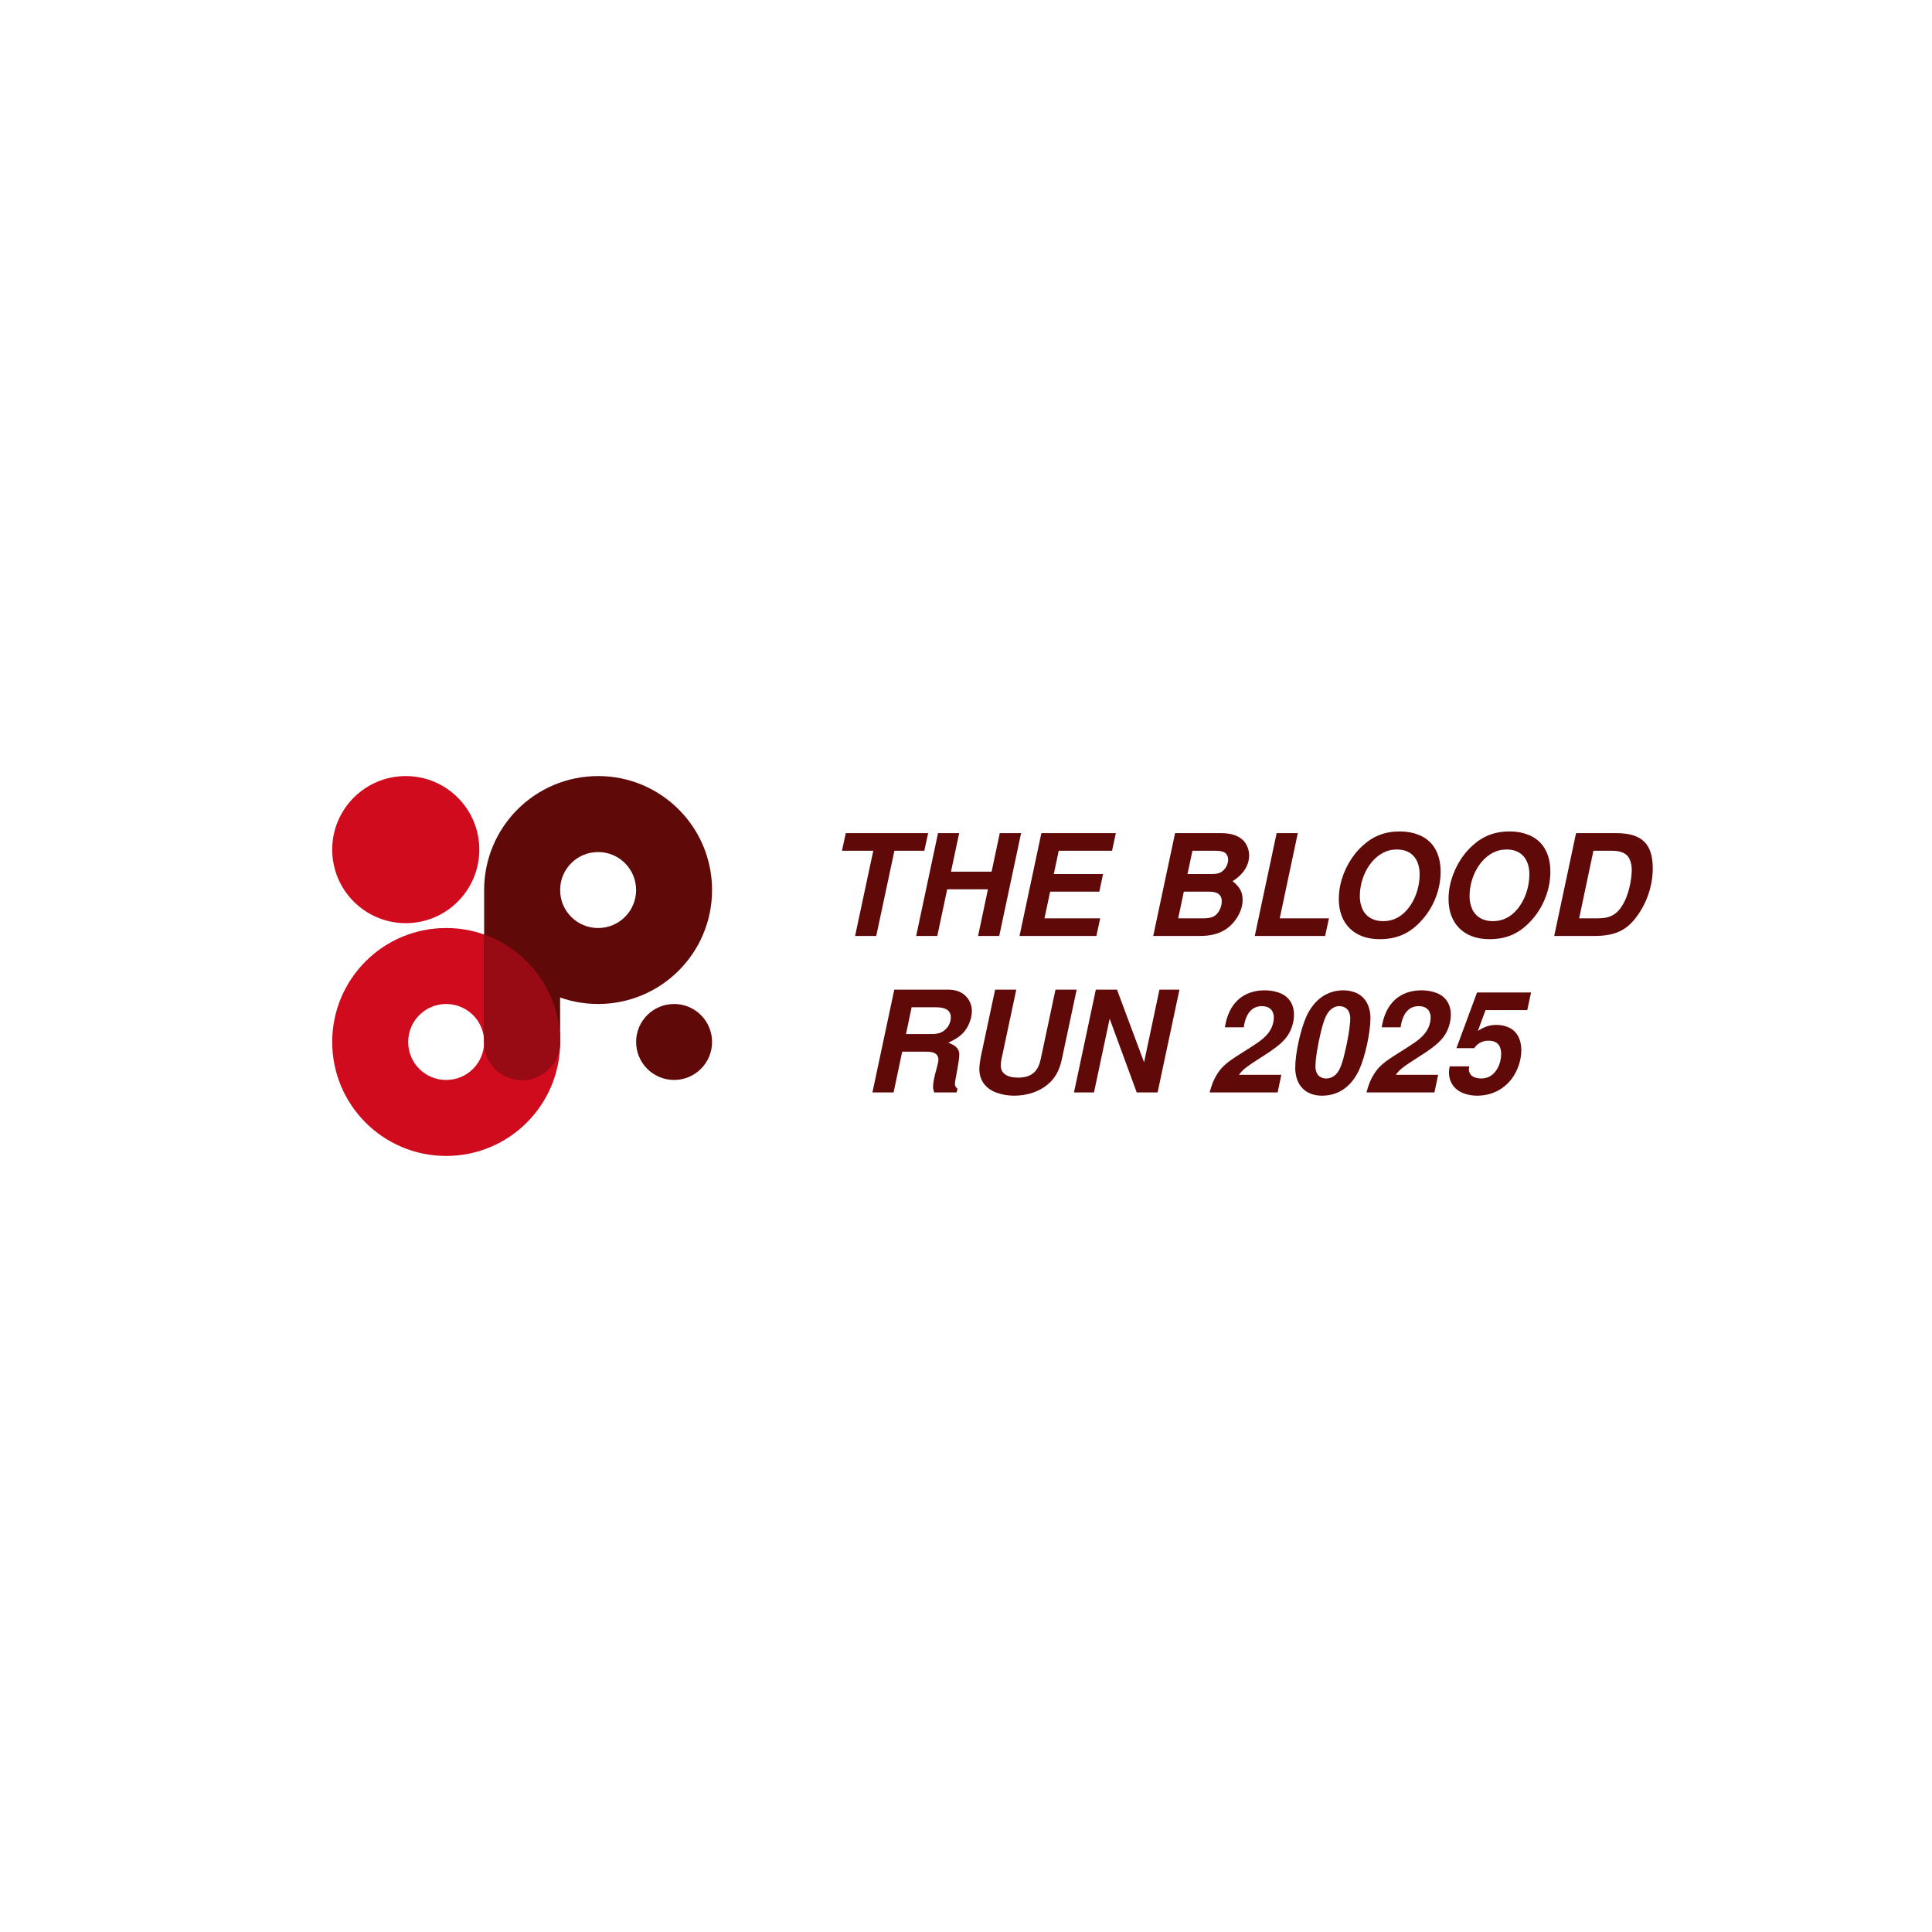
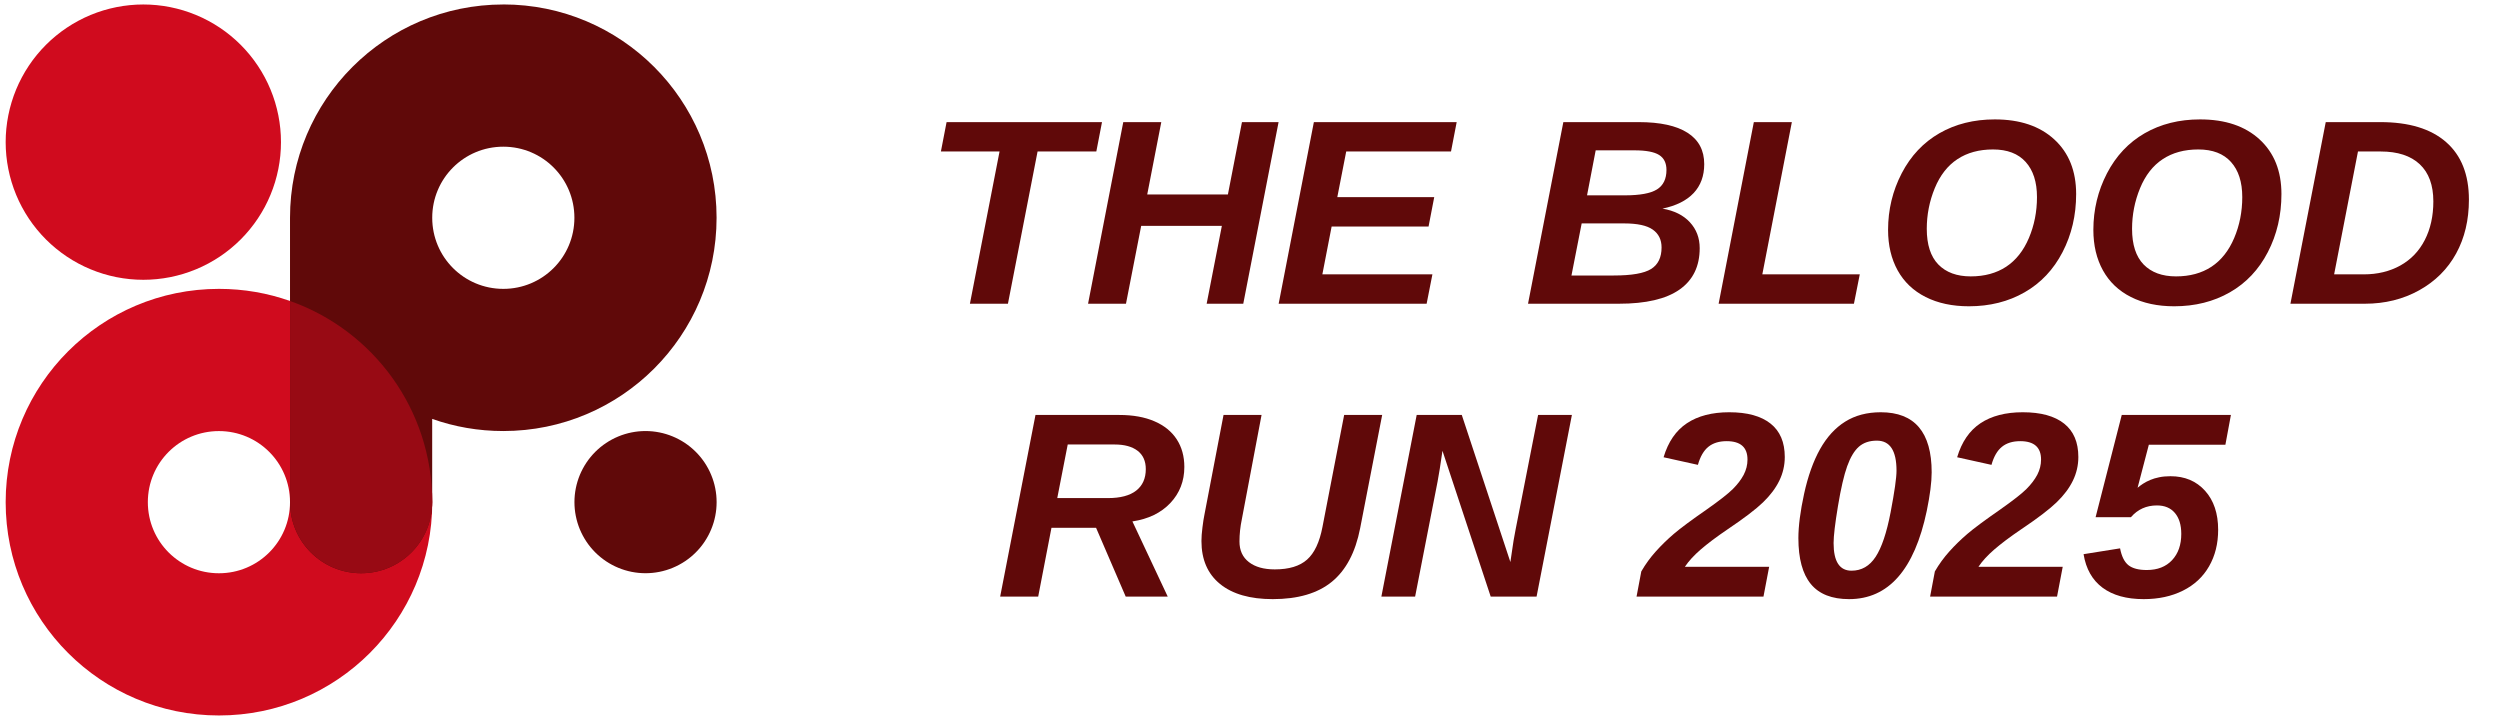
- <svg xmlns="http://www.w3.org/2000/svg" id="Calque_1" viewBox="0 0 1000 1000">
-   <defs>
-     <style>.cls-1{font-family:Helvetica-BoldOblique, Helvetica;font-size:73px;font-style:oblique;font-weight:700;}.cls-1,.cls-2{fill:#600909;}.cls-3{fill:#d00b1e;}.cls-4{fill:#980a14;}</style>
-   </defs>
-   <path class="cls-3" d="M250.6,483.7c-6.12-2.18-12.76-3.36-19.66-3.36-32.6,0-58.99,26.39-58.99,58.99s26.39,58.99,58.99,58.99,58.99-26.39,58.99-58.99c0-25.69-16.39-47.54-39.32-55.62ZM230.93,558.99c-10.88,0-19.66-8.78-19.66-19.66s8.78-19.66,19.66-19.66,19.66,8.78,19.66,19.66-8.78,19.66-19.66,19.66Z" />
-   <circle class="cls-3" cx="210.02" cy="439.76" r="38.07" />
-   <path class="cls-2" d="M309.58,401.69c-32.6,0-58.99,26.39-58.99,58.99v78.65c0,10.88,8.78,19.66,19.66,19.66s19.66-8.78,19.66-19.66v-23.03c6.12,2.18,12.76,3.36,19.66,3.36,32.6,0,58.99-26.39,58.99-58.99s-26.39-58.99-58.99-58.99ZM309.58,480.34c-10.88,0-19.66-8.78-19.66-19.66s8.78-19.66,19.66-19.66,19.66,8.78,19.66,19.66-8.78,19.66-19.66,19.66Z" />
-   <circle class="cls-2" cx="348.91" cy="539.32" r="19.66" />
-   <path class="cls-4" d="M250.6,483.7v55.62c0,10.88,8.78,19.66,19.66,19.66s19.66-8.78,19.66-19.66c0-25.69-16.39-47.54-39.32-55.62Z" />
-   <text class="cls-1" transform="translate(425.43 484.45)">
-     <tspan x="0" y="0">THE BLOOD</tspan>
-     <tspan x="0" y="81" xml:space="preserve"> RUN 2025</tspan>
-   </text>
+ <svg xmlns="http://www.w3.org/2000/svg" width="1000" zoomAndPan="magnify" viewBox="0 0 750 216.75" height="289" preserveAspectRatio="xMidYMid meet" version="1.2">
+   <defs />
+   <g id="c79eef972b">
+     <path style=" stroke:none;fill-rule:nonzero;fill:#d00b1e;fill-opacity:1;" d="M 87.016 90.305 C 80.379 87.941 73.176 86.66 65.691 86.66 C 30.328 86.66 1.699 115.285 1.699 150.648 C 1.699 186.012 30.328 214.641 65.691 214.641 C 101.055 214.641 129.68 186.012 129.68 150.648 C 129.68 122.781 111.898 99.082 87.027 90.316 Z M 65.68 171.977 C 53.879 171.977 44.352 162.453 44.352 150.648 C 44.352 138.848 53.879 129.324 65.68 129.324 C 77.48 129.324 87.004 138.848 87.004 150.648 C 87.004 162.453 77.48 171.977 65.68 171.977 Z M 65.68 171.977 " />
+     <path style=" stroke:none;fill-rule:nonzero;fill:#d00b1e;fill-opacity:1;" d="M 84.293 42.641 C 84.293 43.992 84.227 45.344 84.094 46.688 C 83.961 48.035 83.766 49.371 83.5 50.699 C 83.234 52.023 82.906 53.336 82.516 54.629 C 82.121 55.922 81.668 57.195 81.148 58.445 C 80.633 59.695 80.055 60.914 79.418 62.109 C 78.781 63.301 78.086 64.461 77.332 65.586 C 76.582 66.707 75.777 67.793 74.918 68.84 C 74.062 69.883 73.156 70.887 72.199 71.844 C 71.242 72.797 70.242 73.707 69.195 74.562 C 68.148 75.422 67.066 76.227 65.941 76.977 C 64.816 77.73 63.656 78.422 62.465 79.062 C 61.27 79.699 60.051 80.277 58.801 80.793 C 57.551 81.312 56.277 81.766 54.984 82.16 C 53.691 82.551 52.379 82.879 51.055 83.145 C 49.727 83.406 48.391 83.605 47.047 83.738 C 45.699 83.871 44.352 83.938 42.996 83.938 C 41.645 83.938 40.297 83.871 38.949 83.738 C 37.602 83.605 36.266 83.406 34.941 83.145 C 33.613 82.879 32.305 82.551 31.008 82.16 C 29.715 81.766 28.441 81.312 27.195 80.793 C 25.945 80.277 24.723 79.699 23.531 79.062 C 22.336 78.422 21.18 77.73 20.055 76.977 C 18.93 76.227 17.844 75.422 16.801 74.562 C 15.754 73.707 14.754 72.797 13.797 71.844 C 12.84 70.887 11.934 69.883 11.074 68.84 C 10.215 67.793 9.41 66.707 8.66 65.586 C 7.91 64.461 7.215 63.301 6.578 62.109 C 5.938 60.914 5.363 59.695 4.844 58.445 C 4.328 57.195 3.871 55.922 3.48 54.629 C 3.086 53.336 2.758 52.023 2.496 50.699 C 2.23 49.371 2.031 48.035 1.898 46.688 C 1.766 45.344 1.699 43.992 1.699 42.641 C 1.699 41.289 1.766 39.938 1.898 38.594 C 2.031 37.246 2.23 35.91 2.496 34.586 C 2.758 33.258 3.086 31.949 3.48 30.652 C 3.871 29.359 4.328 28.086 4.844 26.836 C 5.363 25.59 5.938 24.367 6.578 23.176 C 7.215 21.98 7.91 20.824 8.66 19.699 C 9.41 18.574 10.215 17.488 11.074 16.441 C 11.934 15.398 12.84 14.395 13.797 13.441 C 14.754 12.484 15.754 11.578 16.801 10.719 C 17.844 9.859 18.93 9.055 20.055 8.305 C 21.18 7.555 22.336 6.859 23.531 6.223 C 24.723 5.582 25.945 5.004 27.195 4.488 C 28.441 3.969 29.715 3.516 31.008 3.121 C 32.305 2.73 33.613 2.402 34.941 2.137 C 36.266 1.875 37.602 1.676 38.949 1.543 C 40.297 1.41 41.645 1.344 42.996 1.344 C 44.352 1.344 45.699 1.41 47.047 1.543 C 48.391 1.676 49.727 1.875 51.055 2.137 C 52.379 2.402 53.691 2.73 54.984 3.121 C 56.277 3.516 57.551 3.969 58.801 4.488 C 60.051 5.004 61.27 5.582 62.465 6.223 C 63.656 6.859 64.816 7.555 65.941 8.305 C 67.066 9.055 68.148 9.859 69.195 10.719 C 70.242 11.578 71.242 12.484 72.199 13.441 C 73.156 14.395 74.062 15.398 74.918 16.441 C 75.777 17.488 76.582 18.574 77.332 19.699 C 78.086 20.824 78.781 21.98 79.418 23.176 C 80.055 24.367 80.633 25.59 81.148 26.836 C 81.668 28.086 82.121 29.359 82.516 30.652 C 82.906 31.949 83.234 33.258 83.5 34.586 C 83.766 35.91 83.961 37.246 84.094 38.594 C 84.227 39.938 84.293 41.289 84.293 42.641 Z M 84.293 42.641 " />
+     <path style=" stroke:none;fill-rule:nonzero;fill:#600909;fill-opacity:1;" d="M 150.996 1.344 C 115.633 1.344 87.004 29.973 87.004 65.332 L 87.004 150.648 C 87.004 162.453 96.531 171.977 108.332 171.977 C 120.133 171.977 129.656 162.453 129.656 150.648 L 129.656 125.668 C 136.297 128.031 143.5 129.312 150.984 129.312 C 186.348 129.312 214.973 100.688 214.973 65.324 C 214.973 29.961 186.348 1.332 150.984 1.332 Z M 150.996 86.66 C 139.191 86.66 129.668 77.137 129.668 65.332 C 129.668 53.531 139.191 44.008 150.996 44.008 C 162.797 44.008 172.32 53.531 172.32 65.332 C 172.32 77.137 162.797 86.66 150.996 86.66 Z M 150.996 86.66 " />
+     <path style=" stroke:none;fill-rule:nonzero;fill:#600909;fill-opacity:1;" d="M 214.984 150.637 C 214.984 151.336 214.949 152.035 214.883 152.73 C 214.812 153.426 214.711 154.113 214.574 154.801 C 214.438 155.484 214.27 156.16 214.066 156.828 C 213.863 157.496 213.629 158.156 213.359 158.801 C 213.094 159.445 212.797 160.074 212.465 160.691 C 212.137 161.309 211.777 161.906 211.391 162.488 C 211 163.066 210.586 163.629 210.145 164.168 C 209.699 164.707 209.23 165.223 208.738 165.719 C 208.242 166.211 207.727 166.68 207.188 167.125 C 206.648 167.566 206.086 167.984 205.508 168.371 C 204.926 168.758 204.328 169.117 203.711 169.445 C 203.094 169.777 202.465 170.074 201.82 170.34 C 201.172 170.609 200.516 170.844 199.848 171.047 C 199.18 171.25 198.504 171.418 197.82 171.555 C 197.133 171.691 196.441 171.793 195.75 171.863 C 195.055 171.93 194.355 171.965 193.656 171.965 C 192.961 171.965 192.262 171.93 191.566 171.863 C 190.871 171.793 190.184 171.691 189.496 171.555 C 188.812 171.418 188.137 171.25 187.469 171.047 C 186.801 170.844 186.141 170.609 185.496 170.34 C 184.852 170.074 184.223 169.777 183.605 169.445 C 182.988 169.117 182.391 168.758 181.809 168.371 C 181.23 167.984 180.668 167.566 180.129 167.125 C 179.59 166.68 179.07 166.211 178.578 165.719 C 178.086 165.223 177.617 164.707 177.172 164.168 C 176.73 163.629 176.312 163.066 175.926 162.488 C 175.539 161.906 175.18 161.309 174.852 160.691 C 174.52 160.074 174.223 159.445 173.953 158.801 C 173.688 158.156 173.453 157.496 173.25 156.828 C 173.047 156.16 172.879 155.484 172.742 154.801 C 172.605 154.113 172.504 153.426 172.434 152.73 C 172.367 152.035 172.332 151.336 172.332 150.637 C 172.332 149.941 172.367 149.242 172.434 148.547 C 172.504 147.852 172.605 147.164 172.742 146.477 C 172.879 145.793 173.047 145.117 173.25 144.449 C 173.453 143.781 173.688 143.121 173.953 142.477 C 174.223 141.832 174.52 141.203 174.852 140.586 C 175.18 139.969 175.539 139.371 175.926 138.789 C 176.312 138.211 176.73 137.648 177.172 137.109 C 177.617 136.57 178.086 136.051 178.578 135.559 C 179.07 135.066 179.59 134.598 180.129 134.152 C 180.668 133.711 181.23 133.293 181.809 132.906 C 182.391 132.52 182.988 132.16 183.605 131.832 C 184.223 131.5 184.852 131.203 185.496 130.938 C 186.141 130.668 186.801 130.434 187.469 130.23 C 188.137 130.027 188.812 129.859 189.496 129.723 C 190.184 129.586 190.871 129.484 191.566 129.414 C 192.262 129.348 192.961 129.312 193.656 129.312 C 194.355 129.312 195.055 129.348 195.75 129.414 C 196.441 129.484 197.133 129.586 197.82 129.723 C 198.504 129.859 199.18 130.027 199.848 130.23 C 200.516 130.434 201.172 130.668 201.82 130.938 C 202.465 131.203 203.094 131.5 203.711 131.832 C 204.328 132.16 204.926 132.52 205.508 132.906 C 206.086 133.293 206.648 133.711 207.188 134.152 C 207.727 134.598 208.242 135.066 208.738 135.559 C 209.23 136.051 209.699 136.57 210.145 137.109 C 210.586 137.648 211.004 138.211 211.391 138.789 C 211.777 139.371 212.137 139.969 212.465 140.586 C 212.797 141.203 213.094 141.832 213.359 142.477 C 213.629 143.121 213.863 143.781 214.066 144.449 C 214.27 145.117 214.438 145.793 214.574 146.477 C 214.711 147.164 214.812 147.852 214.883 148.547 C 214.949 149.242 214.984 149.941 214.984 150.637 Z M 214.984 150.637 " />
+     <path style=" stroke:none;fill-rule:nonzero;fill:#980a14;fill-opacity:1;" d="M 87.016 90.305 L 87.016 150.637 C 87.016 162.441 96.539 171.965 108.344 171.965 C 120.145 171.965 129.668 162.441 129.668 150.637 C 129.668 122.77 111.891 99.07 87.016 90.305 Z M 87.016 90.305 " />
+     <g style="fill:#600909;fill-opacity:1;">
+       <g transform="translate(276.6628, 91.11845)">
+         <path style="stroke:none" d="M 34.609 -45.672 L 25.719 0 L 14.312 0 L 23.203 -45.672 L 5.609 -45.672 L 7.312 -54.484 L 53.938 -54.484 L 52.234 -45.672 Z M 34.609 -45.672 " />
+       </g>
+     </g>
+     <g style="fill:#600909;fill-opacity:1;">
+       <g transform="translate(325.0281, 91.11845)">
+         <path style="stroke:none" d="M 36.969 0 L 41.531 -23.359 L 17.328 -23.359 L 12.766 0 L 1.391 0 L 11.953 -54.484 L 23.359 -54.484 L 19.141 -32.781 L 43.344 -32.781 L 47.562 -54.484 L 58.547 -54.484 L 47.953 0 Z M 36.969 0 " />
+       </g>
+     </g>
+     <g style="fill:#600909;fill-opacity:1;">
+       <g transform="translate(382.208, 91.11845)">
+         <path style="stroke:none" d="M 1.391 0 L 11.953 -54.484 L 54.797 -54.484 L 53.094 -45.672 L 21.656 -45.672 L 18.984 -31.984 L 48.062 -31.984 L 46.359 -23.156 L 17.281 -23.156 L 14.5 -8.812 L 47.516 -8.812 L 45.781 0 Z M 1.391 0 " />
+       </g>
+     </g>
+     <g style="fill:#600909;fill-opacity:1;">
+       <g transform="translate(435.0193, 91.11845)">
+         <path style="stroke:none" d="" />
+       </g>
+     </g>
+     <g style="fill:#600909;fill-opacity:1;">
+       <g transform="translate(457.0175, 91.11845)">
+         <path style="stroke:none" d="M 11.984 -54.484 L 34.562 -54.484 C 41.031 -54.484 45.926 -53.414 49.25 -51.281 C 52.582 -49.156 54.25 -46.02 54.25 -41.875 C 54.25 -38.344 53.188 -35.445 51.062 -33.188 C 48.938 -30.938 45.82 -29.383 41.719 -28.531 C 45.227 -27.938 47.969 -26.578 49.938 -24.453 C 51.906 -22.328 52.891 -19.734 52.891 -16.672 C 52.891 -11.223 50.875 -7.082 46.844 -4.25 C 42.812 -1.414 36.75 0 28.656 0 L 1.391 0 Z M 19.094 -32.516 L 30.469 -32.516 C 34.977 -32.516 38.18 -33.109 40.078 -34.297 C 41.973 -35.484 42.922 -37.43 42.922 -40.141 C 42.922 -42.203 42.188 -43.695 40.719 -44.625 C 39.25 -45.551 36.785 -46.016 33.328 -46.016 L 21.688 -46.016 Z M 14.422 -8.469 L 27.109 -8.469 C 32.492 -8.469 36.227 -9.117 38.312 -10.422 C 40.406 -11.723 41.453 -13.879 41.453 -16.891 C 41.453 -19.211 40.57 -20.992 38.812 -22.234 C 37.062 -23.473 34.203 -24.094 30.234 -24.094 L 17.484 -24.094 Z M 14.422 -8.469 " />
+       </g>
+     </g>
+     <g style="fill:#600909;fill-opacity:1;">
+       <g transform="translate(514.1975, 91.11845)">
+         <path style="stroke:none" d="M 1.391 0 L 11.953 -54.484 L 23.359 -54.484 L 14.5 -8.812 L 43.734 -8.812 L 41.984 0 Z M 1.391 0 " />
+       </g>
+     </g>
+     <g style="fill:#600909;fill-opacity:1;">
+       <g transform="translate(562.5628, 91.11845)">
+         <path style="stroke:none" d="M 35.875 -55.297 C 43.426 -55.297 49.379 -53.289 53.734 -49.281 C 58.098 -45.27 60.281 -39.812 60.281 -32.906 C 60.281 -26.539 58.922 -20.734 56.203 -15.484 C 53.484 -10.234 49.688 -6.211 44.812 -3.422 C 39.938 -0.629 34.367 0.766 28.109 0.766 C 23.129 0.766 18.801 -0.16 15.125 -2.016 C 11.457 -3.867 8.66 -6.531 6.734 -10 C 4.816 -13.469 3.859 -17.52 3.859 -22.156 C 3.859 -28.207 5.219 -33.859 7.938 -39.109 C 10.664 -44.359 14.438 -48.367 19.25 -51.141 C 24.07 -53.91 29.613 -55.297 35.875 -55.297 Z M 35.344 -46.281 C 31.164 -46.281 27.609 -45.312 24.672 -43.375 C 21.734 -41.445 19.461 -38.535 17.859 -34.641 C 16.266 -30.754 15.469 -26.695 15.469 -22.469 C 15.469 -17.719 16.625 -14.148 18.938 -11.766 C 21.258 -9.391 24.5 -8.203 28.656 -8.203 C 32.801 -8.203 36.344 -9.164 39.281 -11.094 C 42.219 -13.031 44.492 -15.906 46.109 -19.719 C 47.723 -23.531 48.531 -27.617 48.531 -31.984 C 48.531 -36.516 47.398 -40.031 45.141 -42.531 C 42.891 -45.031 39.625 -46.281 35.344 -46.281 Z M 35.344 -46.281 " />
+       </g>
+     </g>
+     <g style="fill:#600909;fill-opacity:1;">
+       <g transform="translate(624.1501, 91.11845)">
+         <path style="stroke:none" d="M 35.875 -55.297 C 43.426 -55.297 49.379 -53.289 53.734 -49.281 C 58.098 -45.27 60.281 -39.812 60.281 -32.906 C 60.281 -26.539 58.922 -20.734 56.203 -15.484 C 53.484 -10.234 49.688 -6.211 44.812 -3.422 C 39.938 -0.629 34.367 0.766 28.109 0.766 C 23.129 0.766 18.801 -0.16 15.125 -2.016 C 11.457 -3.867 8.66 -6.531 6.734 -10 C 4.816 -13.469 3.859 -17.52 3.859 -22.156 C 3.859 -28.207 5.219 -33.859 7.938 -39.109 C 10.664 -44.359 14.438 -48.367 19.25 -51.141 C 24.07 -53.91 29.613 -55.297 35.875 -55.297 Z M 35.344 -46.281 C 31.164 -46.281 27.609 -45.312 24.672 -43.375 C 21.734 -41.445 19.461 -38.535 17.859 -34.641 C 16.266 -30.754 15.469 -26.695 15.469 -22.469 C 15.469 -17.719 16.625 -14.148 18.938 -11.766 C 21.258 -9.391 24.5 -8.203 28.656 -8.203 C 32.801 -8.203 36.344 -9.164 39.281 -11.094 C 42.219 -13.031 44.492 -15.906 46.109 -19.719 C 47.723 -23.531 48.531 -27.617 48.531 -31.984 C 48.531 -36.516 47.398 -40.031 45.141 -42.531 C 42.891 -45.031 39.625 -46.281 35.344 -46.281 Z M 35.344 -46.281 " />
+       </g>
+     </g>
+     <g style="fill:#600909;fill-opacity:1;">
+       <g transform="translate(685.7375, 91.11845)">
+         <path style="stroke:none" d="M 28.375 -54.484 C 36.957 -54.484 43.531 -52.484 48.094 -48.484 C 52.656 -44.492 54.938 -38.734 54.938 -31.203 C 54.938 -25.117 53.66 -19.742 51.109 -15.078 C 48.555 -10.41 44.859 -6.727 40.016 -4.031 C 35.172 -1.344 29.742 0 23.734 0 L 1.391 0 L 11.984 -54.484 Z M 14.5 -8.812 L 23.391 -8.812 C 27.516 -8.812 31.164 -9.691 34.344 -11.453 C 37.531 -13.223 39.977 -15.77 41.688 -19.094 C 43.406 -22.426 44.266 -26.297 44.266 -30.703 C 44.266 -35.578 42.906 -39.289 40.188 -41.844 C 37.469 -44.395 33.555 -45.672 28.453 -45.672 L 21.656 -45.672 Z M 14.5 -8.812 " />
+       </g>
+     </g>
+     <g style="fill:#600909;fill-opacity:1;">
+       <g transform="translate(276.6628, 178.9732)">
+         <path style="stroke:none" d="" />
+       </g>
+     </g>
+     <g style="fill:#600909;fill-opacity:1;">
+       <g transform="translate(298.6611, 178.9732)">
+         <path style="stroke:none" d="M 39.047 0 L 30.156 -20.641 L 16.781 -20.641 L 12.797 0 L 1.391 0 L 11.984 -54.484 L 37.156 -54.484 C 41.258 -54.484 44.77 -53.848 47.688 -52.578 C 50.613 -51.316 52.836 -49.516 54.359 -47.172 C 55.879 -44.828 56.641 -42.066 56.641 -38.891 C 56.641 -34.641 55.238 -31.031 52.438 -28.062 C 49.645 -25.102 45.852 -23.266 41.062 -22.547 L 51.656 0 Z M 33.719 -29.547 C 37.457 -29.547 40.285 -30.297 42.203 -31.797 C 44.117 -33.305 45.078 -35.453 45.078 -38.234 C 45.078 -40.641 44.258 -42.473 42.625 -43.734 C 40.988 -44.992 38.691 -45.625 35.734 -45.625 L 21.656 -45.625 L 18.516 -29.547 Z M 33.719 -29.547 " />
+       </g>
+     </g>
+     <g style="fill:#600909;fill-opacity:1;">
+       <g transform="translate(355.8411, 178.9732)">
+         <path style="stroke:none" d="M 26.609 -8.156 C 30.859 -8.156 34.082 -9.133 36.281 -11.094 C 38.488 -13.051 40.031 -16.328 40.906 -20.922 L 47.406 -54.484 L 58.812 -54.484 L 52.203 -20.5 C 50.785 -13.25 47.945 -7.891 43.688 -4.422 C 39.438 -0.961 33.535 0.766 25.984 0.766 C 19.18 0.766 13.914 -0.742 10.188 -3.766 C 6.457 -6.797 4.594 -11.098 4.594 -16.672 C 4.594 -17.797 4.691 -19.148 4.891 -20.734 C 5.086 -22.328 5.285 -23.598 5.484 -24.547 L 11.219 -54.484 L 22.625 -54.484 L 16.703 -23.156 C 16.234 -20.914 16 -18.703 16 -16.516 C 16 -13.859 16.941 -11.801 18.828 -10.344 C 20.711 -8.883 23.305 -8.156 26.609 -8.156 Z M 26.609 -8.156 " />
+       </g>
+     </g>
+     <g style="fill:#600909;fill-opacity:1;">
+       <g transform="translate(413.0211, 178.9732)">
+         <path style="stroke:none" d="M 34.188 0 L 19.719 -43.734 C 19.125 -39.555 18.633 -36.473 18.25 -34.484 L 11.516 0 L 1.391 0 L 11.984 -54.484 L 25.516 -54.484 L 40.094 -10.359 L 40.562 -13.531 C 40.844 -15.676 41.219 -17.922 41.688 -20.266 L 48.406 -54.484 L 58.547 -54.484 L 47.953 0 Z M 34.188 0 " />
+       </g>
+     </g>
+     <g style="fill:#600909;fill-opacity:1;">
+       <g transform="translate(470.201, 178.9732)">
+         <path style="stroke:none" d="" />
+       </g>
+     </g>
+     <g style="fill:#600909;fill-opacity:1;">
+       <g transform="translate(492.1993, 178.9732)">
+         <path style="stroke:none" d="M -1.234 0 L 0.188 -7.547 C 1.457 -9.734 2.914 -11.738 4.562 -13.562 C 6.207 -15.395 8.004 -17.145 9.953 -18.812 C 11.898 -20.477 15.207 -22.93 19.875 -26.172 C 23.688 -28.859 26.285 -30.895 27.672 -32.281 C 29.066 -33.676 30.145 -35.094 30.906 -36.531 C 31.664 -37.977 32.047 -39.504 32.047 -41.109 C 32.047 -44.785 29.961 -46.625 25.797 -46.625 C 23.523 -46.625 21.691 -46.055 20.297 -44.922 C 18.91 -43.797 17.867 -41.992 17.172 -39.516 L 6.875 -41.797 C 8.25 -46.41 10.582 -49.812 13.875 -52 C 17.176 -54.195 21.406 -55.297 26.562 -55.297 C 31.977 -55.297 36.109 -54.164 38.953 -51.906 C 41.805 -49.656 43.234 -46.312 43.234 -41.875 C 43.234 -39.395 42.691 -37.035 41.609 -34.797 C 40.523 -32.555 38.895 -30.383 36.719 -28.281 C 34.539 -26.176 31.016 -23.488 26.141 -20.219 C 22.734 -17.906 20.02 -15.867 18 -14.109 C 15.977 -12.359 14.398 -10.633 13.266 -8.938 L 38.547 -8.938 L 36.844 0 Z M -1.234 0 " />
+       </g>
+     </g>
+     <g style="fill:#600909;fill-opacity:1;">
+       <g transform="translate(536.2344, 178.9732)">
+         <path style="stroke:none" d="M 28 -55.297 C 38.176 -55.297 43.266 -49.289 43.266 -37.281 C 43.266 -34.312 42.773 -30.457 41.797 -25.719 C 38.086 -8.062 30.316 0.766 18.484 0.766 C 13.328 0.766 9.504 -0.742 7.016 -3.766 C 4.523 -6.797 3.281 -11.391 3.281 -17.547 C 3.281 -21.129 3.852 -25.562 5 -30.844 C 6.156 -36.133 7.75 -40.598 9.781 -44.234 C 11.82 -47.867 14.336 -50.617 17.328 -52.484 C 20.316 -54.359 23.875 -55.297 28 -55.297 Z M 19.219 -7.766 C 22.227 -7.766 24.641 -9.148 26.453 -11.922 C 28.273 -14.691 29.773 -19.156 30.953 -25.312 C 32.129 -31.477 32.719 -35.633 32.719 -37.781 C 32.719 -43.781 30.754 -46.781 26.828 -46.781 C 24.617 -46.781 22.82 -46.176 21.438 -44.969 C 20.062 -43.758 18.891 -41.805 17.922 -39.109 C 16.953 -36.41 16.031 -32.426 15.156 -27.156 C 14.281 -21.883 13.844 -18.18 13.844 -16.047 C 13.844 -10.523 15.633 -7.766 19.219 -7.766 Z M 19.219 -7.766 " />
+       </g>
+     </g>
+     <g style="fill:#600909;fill-opacity:1;">
+       <g transform="translate(580.2696, 178.9732)">
+         <path style="stroke:none" d="M -1.234 0 L 0.188 -7.547 C 1.457 -9.734 2.914 -11.738 4.562 -13.562 C 6.207 -15.395 8.004 -17.145 9.953 -18.812 C 11.898 -20.477 15.207 -22.93 19.875 -26.172 C 23.688 -28.859 26.285 -30.895 27.672 -32.281 C 29.066 -33.676 30.145 -35.094 30.906 -36.531 C 31.664 -37.977 32.047 -39.504 32.047 -41.109 C 32.047 -44.785 29.961 -46.625 25.797 -46.625 C 23.523 -46.625 21.691 -46.055 20.297 -44.922 C 18.91 -43.797 17.867 -41.992 17.172 -39.516 L 6.875 -41.797 C 8.25 -46.41 10.582 -49.812 13.875 -52 C 17.176 -54.195 21.406 -55.297 26.562 -55.297 C 31.977 -55.297 36.109 -54.164 38.953 -51.906 C 41.805 -49.656 43.234 -46.312 43.234 -41.875 C 43.234 -39.395 42.691 -37.035 41.609 -34.797 C 40.523 -32.555 38.895 -30.383 36.719 -28.281 C 34.539 -26.176 31.016 -23.488 26.141 -20.219 C 22.734 -17.906 20.02 -15.867 18 -14.109 C 15.977 -12.359 14.398 -10.633 13.266 -8.938 L 38.547 -8.938 L 36.844 0 Z M -1.234 0 " />
+       </g>
+     </g>
+     <g style="fill:#600909;fill-opacity:1;">
+       <g transform="translate(624.3047, 178.9732)">
+         <path style="stroke:none" d="M 12.219 -54.484 L 44.969 -54.484 L 43.312 -45.547 L 20.344 -45.547 L 16.969 -32.641 C 17.438 -33.047 17.984 -33.453 18.609 -33.859 C 19.242 -34.273 19.961 -34.648 20.766 -34.984 C 21.566 -35.328 22.469 -35.598 23.469 -35.797 C 24.477 -36.004 25.598 -36.109 26.828 -36.109 C 31.141 -36.109 34.602 -34.648 37.219 -31.734 C 39.832 -28.828 41.141 -24.926 41.141 -20.031 C 41.141 -15.875 40.227 -12.219 38.406 -9.062 C 36.594 -5.906 33.984 -3.477 30.578 -1.781 C 27.18 -0.082 23.254 0.766 18.797 0.766 C 13.66 0.766 9.551 -0.375 6.469 -2.656 C 3.395 -4.938 1.492 -8.289 0.766 -12.719 L 11.719 -14.469 C 12.176 -12.062 13.016 -10.375 14.234 -9.406 C 15.461 -8.445 17.289 -7.969 19.719 -7.969 C 22.938 -7.969 25.469 -8.953 27.312 -10.922 C 29.156 -12.891 30.078 -15.516 30.078 -18.797 C 30.078 -21.492 29.438 -23.594 28.156 -25.094 C 26.883 -26.594 25.094 -27.344 22.781 -27.344 C 19.602 -27.344 17 -26.164 14.969 -23.812 L 4.375 -23.812 Z M 12.219 -54.484 " />
+       </g>
+     </g>
+   </g>
</svg>
